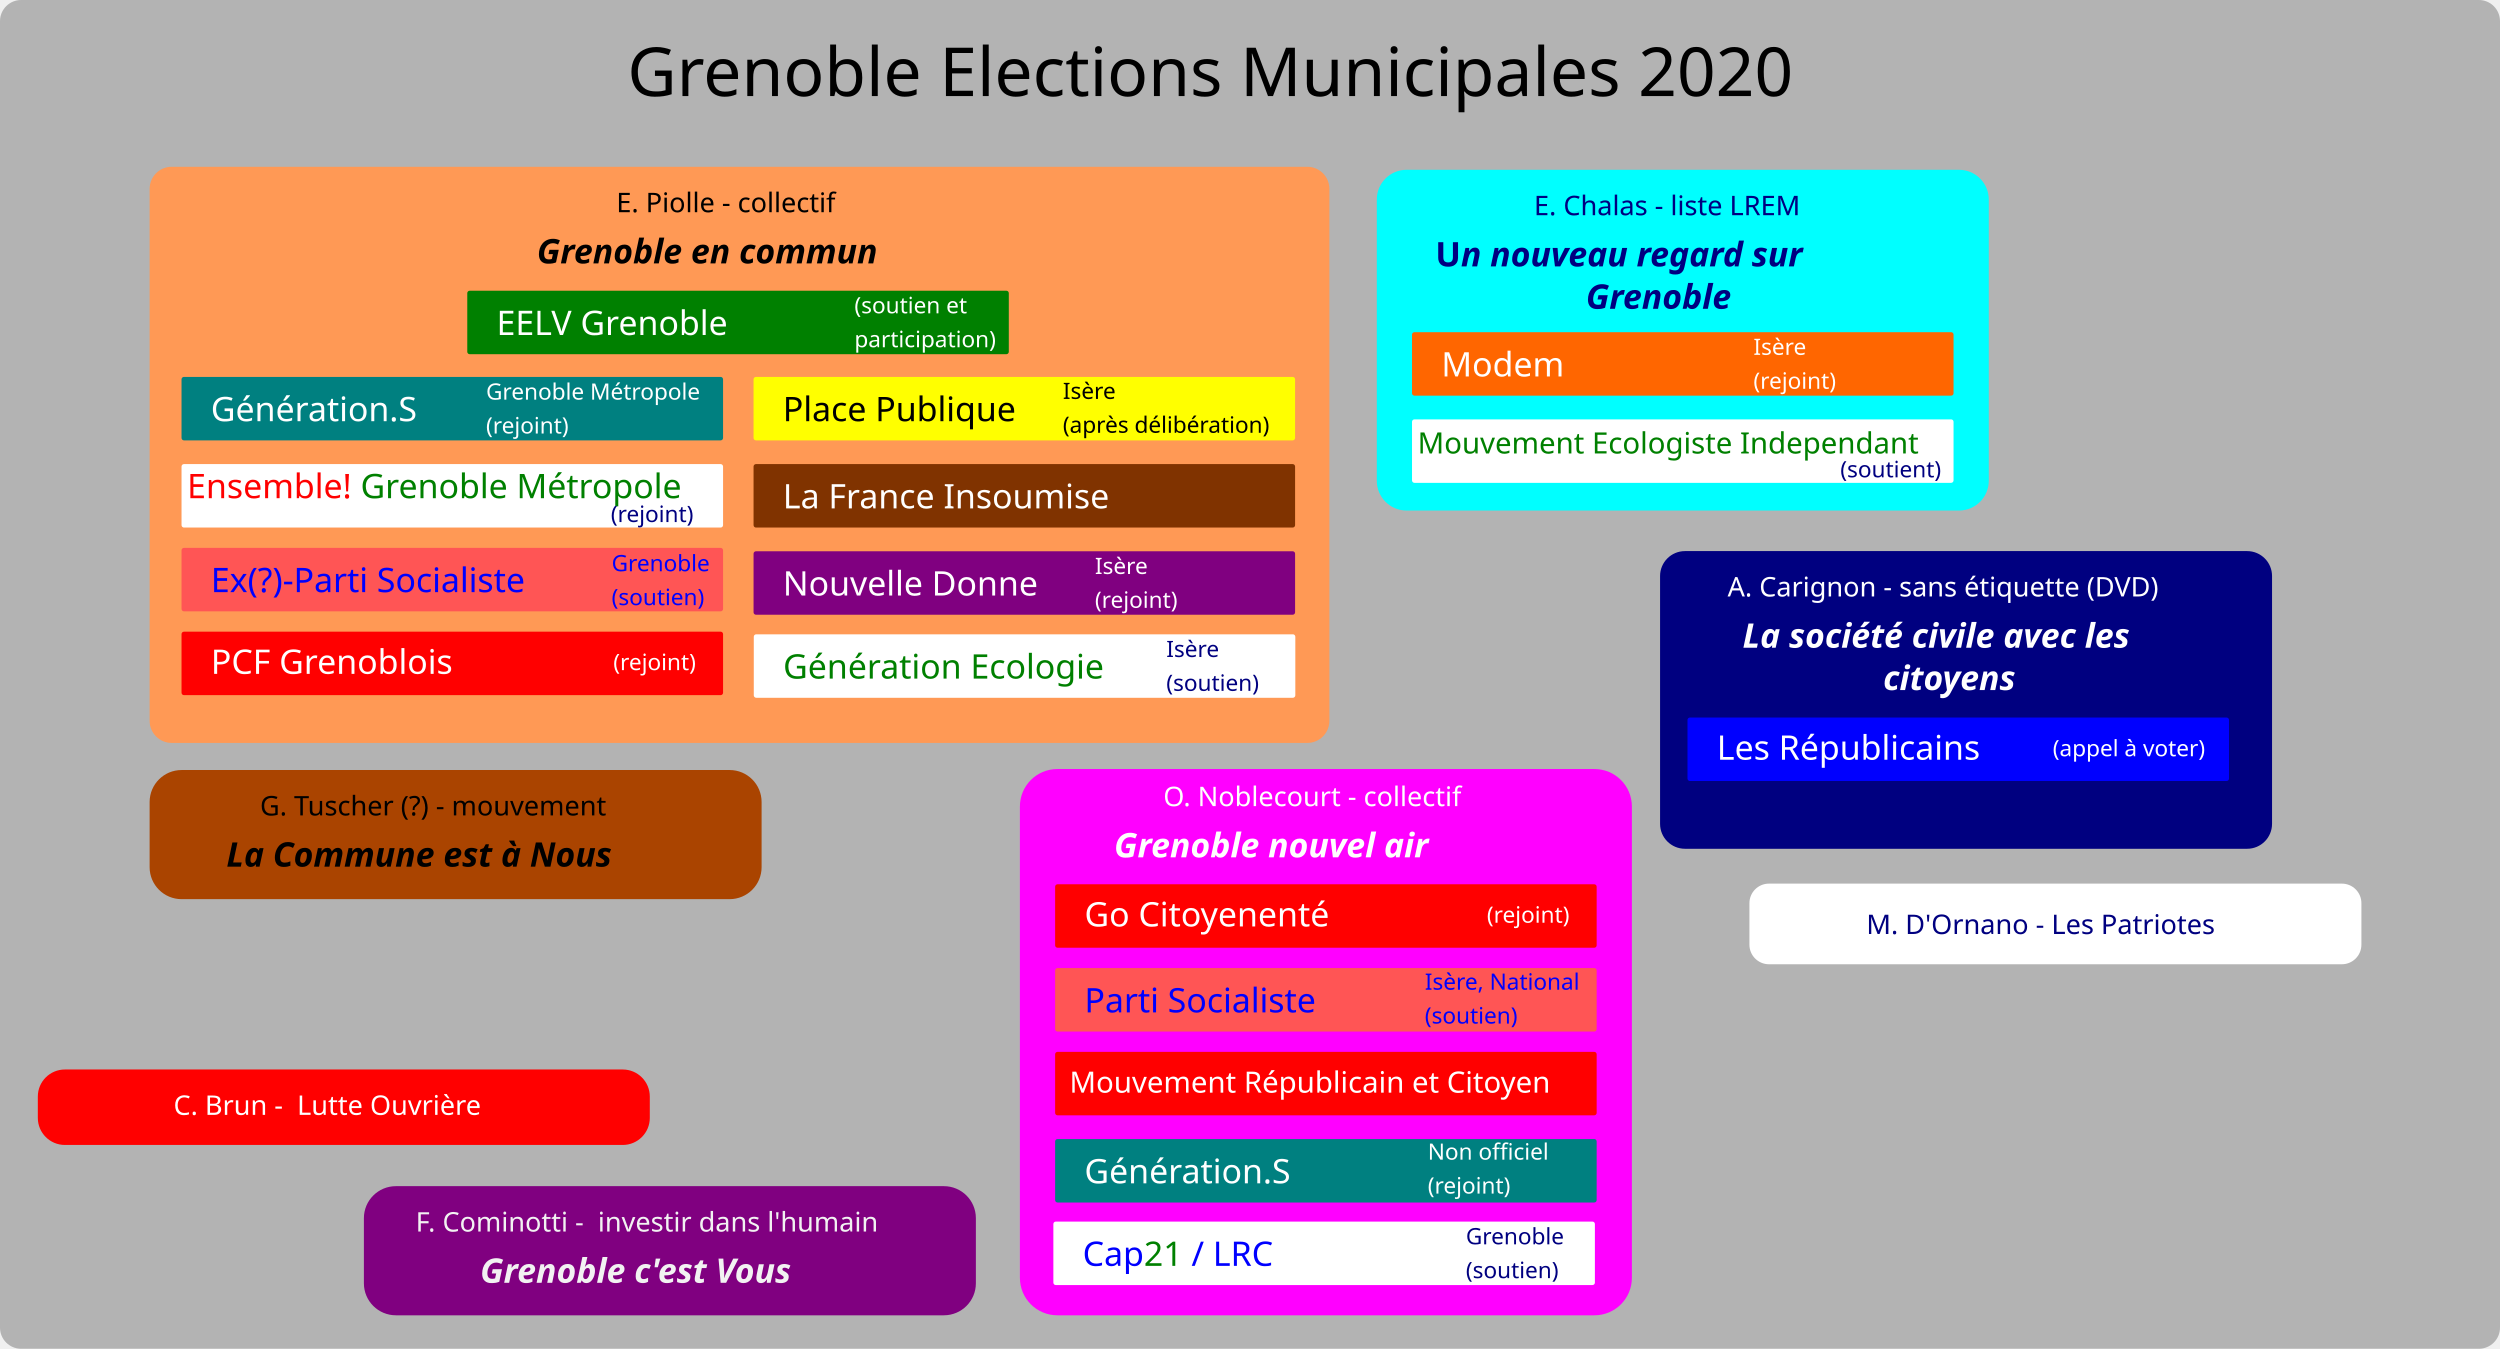
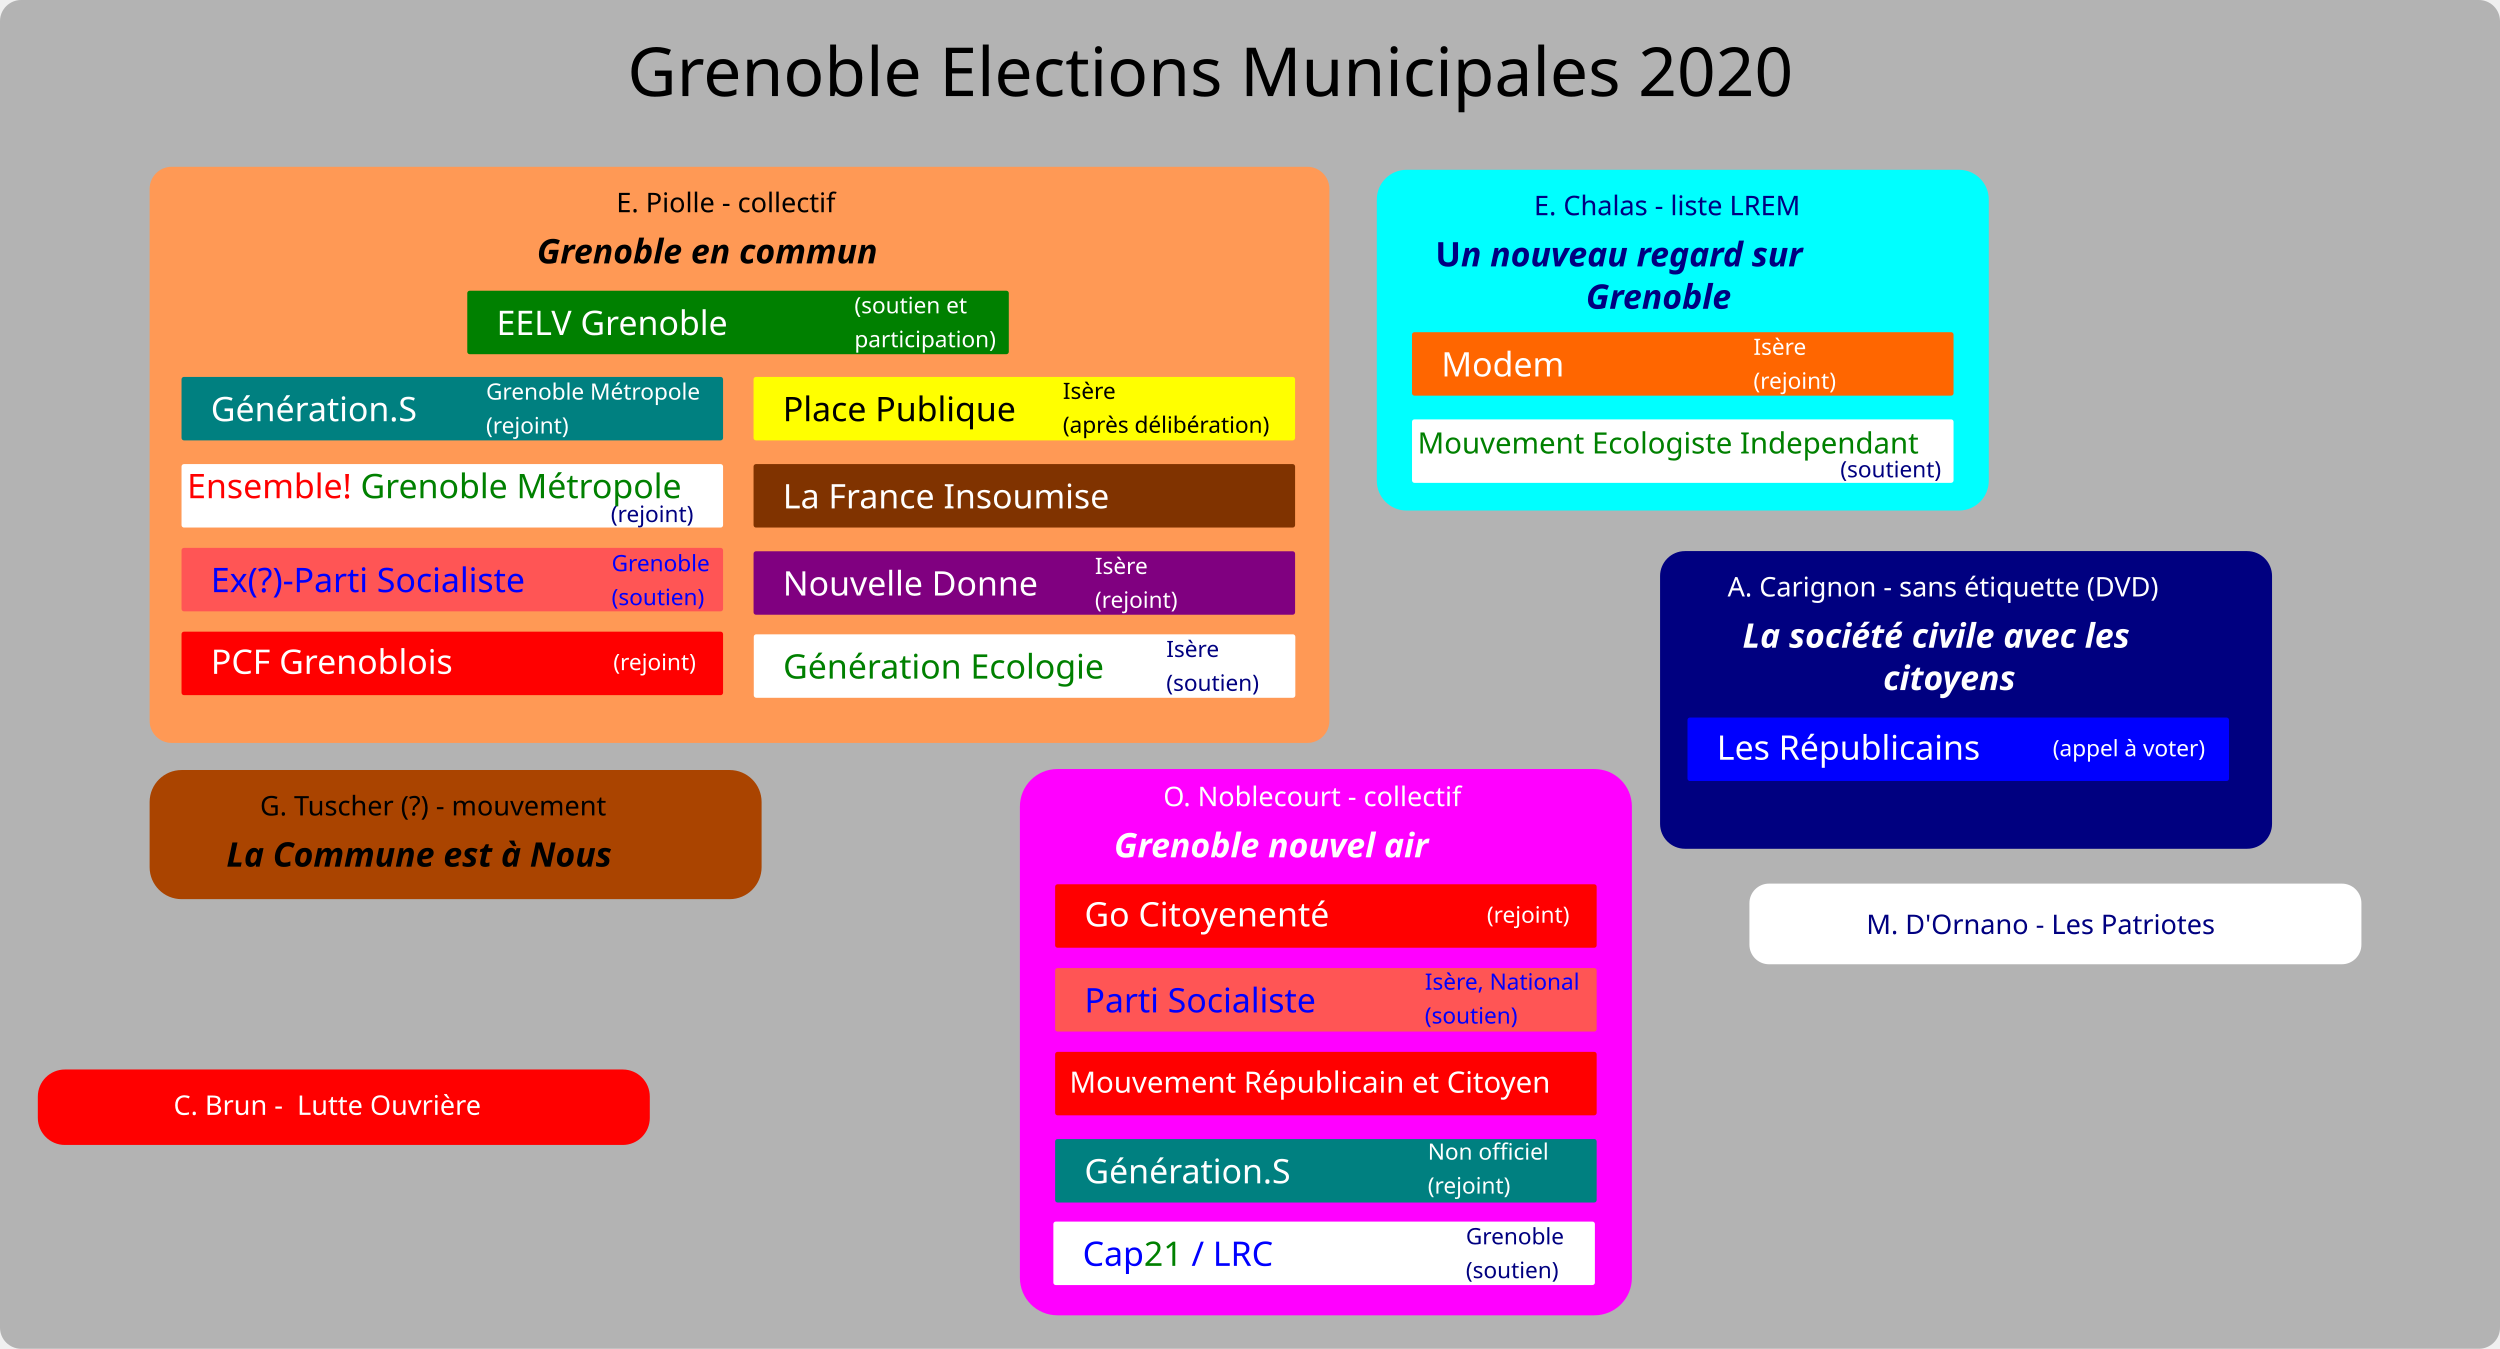
<svg xmlns="http://www.w3.org/2000/svg" width="390.507mm" height="210.681mm" viewBox="0 0 390.507 210.681" version="1.1" id="svg8">
  <defs id="defs2">
    <marker style="overflow:visible" id="Arrow2Lend" refX="0" refY="0" orient="auto">
      <path transform="matrix(-1.1,0,0,-1.1,-1.1,0)" d="M 8.719,4.034 -2.207,0.016 8.719,-4.002 c -1.745,2.372 -1.735,5.617 -6e-7,8.035 z" style="fill:#000000;fill-opacity:1;fill-rule:evenodd;stroke:#000000;stroke-width:0.625;stroke-linejoin:round;stroke-opacity:1" id="path1338" />
    </marker>
    <marker style="overflow:visible" id="Arrow2Lstart" refX="0" refY="0" orient="auto">
      <path transform="matrix(1.1,0,0,1.1,1.1,0)" d="M 8.719,4.034 -2.207,0.016 8.719,-4.002 c -1.745,2.372 -1.735,5.617 -6e-7,8.035 z" style="fill:#000000;fill-opacity:1;fill-rule:evenodd;stroke:#000000;stroke-width:0.625;stroke-linejoin:round;stroke-opacity:1" id="path1335" />
    </marker>
  </defs>
  <g transform="translate(118.9815,-12.12036)" id="layer1">
    <rect ry="3.303" y="12.12" x="-118.982" height="210.681" width="390.507" id="rect1052" style="fill:#b3b3b3;stroke-width:0.311" />
    <text xml:space="preserve" style="font-style:normal;font-weight:normal;font-size:10.583px;line-height:1.25;font-family:sans-serif;fill:#000000;fill-opacity:1;stroke:none;stroke-width:0.265" x="-20.988" y="27.121" id="text12">
      <tspan id="tspan10" x="-20.988" y="27.121" style="stroke-width:0.265">Grenoble Elections Municipales 2020</tspan>
    </text>
    <rect style="fill:#ff9955;fill-rule:evenodd;stroke-width:0.265" id="rect14" width="184.283" height="89.995" x="-95.61" y="38.172" ry="3.448" />
    <text xml:space="preserve" style="font-style:normal;font-weight:normal;font-size:5.292px;line-height:1.25;font-family:sans-serif;fill:#000000;fill-opacity:1;stroke:none;stroke-width:0.265" x="-35.112" y="53.266" id="text18">
      <tspan id="tspan16" x="-35.112" y="53.266" style="font-style:italic;font-variant:normal;font-weight:bold;font-stretch:normal;font-family:sans-serif;-inkscape-font-specification:'sans-serif Bold Italic';stroke-width:0.265">Grenoble en commun</tspan>
    </text>
    <text xml:space="preserve" style="font-style:normal;font-weight:normal;font-size:4.233px;line-height:1.25;font-family:sans-serif;fill:#000000;fill-opacity:1;stroke:none;stroke-width:0.265" x="-22.703" y="45.262" id="text22">
      <tspan id="tspan20" x="-22.703" y="45.262" style="stroke-width:0.265">E. Piolle - collectif</tspan>
    </text>
    <rect ry="4.644" y="38.643" x="96.078" height="53.225" width="95.592" id="rect14-2" style="fill:#00ffff;fill-rule:evenodd;stroke-width:0.147" />
    <text id="text18-9" y="53.736" x="143.531" style="font-style:normal;font-weight:normal;font-size:5.292px;line-height:1.25;font-family:sans-serif;text-align:center;text-anchor:middle;fill:#000080;fill-opacity:1;stroke:none;stroke-width:0.265" xml:space="preserve">
      <tspan style="font-style:normal;font-variant:normal;font-weight:bold;font-stretch:normal;font-family:sans-serif;-inkscape-font-specification:'sans-serif Bold';text-align:center;text-anchor:middle;fill:#000080;stroke-width:0.265" y="53.736" x="143.531" id="tspan16-8">U<tspan style="font-style:italic;font-variant:normal;font-weight:bold;font-stretch:normal;font-family:sans-serif;-inkscape-font-specification:'sans-serif Bold Italic';fill:#000080" id="tspan53">n nouveau regard sur</tspan>
      </tspan>
      <tspan style="font-style:italic;font-variant:normal;font-weight:bold;font-stretch:normal;font-family:sans-serif;-inkscape-font-specification:'sans-serif Bold Italic';text-align:center;text-anchor:middle;fill:#000080;stroke-width:0.265" y="60.351" x="143.531" id="tspan51">Grenoble</tspan>
    </text>
    <text id="text22-2" y="45.732" x="120.634" style="font-style:normal;font-weight:normal;font-size:4.233px;line-height:1.25;font-family:sans-serif;fill:#000080;fill-opacity:1;stroke:none;stroke-width:0.265" xml:space="preserve">
      <tspan style="fill:#000080;stroke-width:0.265" y="45.732" x="120.634" id="tspan20-0">E. Chalas - liste LREM</tspan>
    </text>
    <rect style="fill:#000080;fill-rule:evenodd;stroke-width:0.137" id="rect14-2-5" width="95.592" height="46.499" x="140.326" y="98.203" ry="3.893" />
    <text xml:space="preserve" style="font-style:normal;font-weight:normal;font-size:5.292px;line-height:1.25;font-family:sans-serif;text-align:center;text-anchor:middle;fill:#ffffff;fill-opacity:1;stroke:none;stroke-width:0.265" x="188.949" y="113.296" id="text18-9-8">
      <tspan id="tspan51-5" x="188.949" y="113.296" style="font-style:italic;font-variant:normal;font-weight:bold;font-stretch:normal;font-family:sans-serif;-inkscape-font-specification:'sans-serif Bold Italic';text-align:center;text-anchor:middle;fill:#ffffff;stroke-width:0.265">La société civile avec les </tspan>
      <tspan id="tspan93" x="188.949" y="119.911" style="font-style:italic;font-variant:normal;font-weight:bold;font-stretch:normal;font-family:sans-serif;-inkscape-font-specification:'sans-serif Bold Italic';text-align:center;text-anchor:middle;fill:#ffffff;stroke-width:0.265">citoyens</tspan>
    </text>
    <text xml:space="preserve" style="font-style:normal;font-weight:normal;font-size:4.233px;line-height:1.25;font-family:sans-serif;fill:#ffffff;fill-opacity:1;stroke:none;stroke-width:0.265" x="150.87" y="105.292" id="text22-2-1">
      <tspan id="tspan20-0-3" x="150.87" y="105.292" style="fill:#ffffff;stroke-width:0.265">A. Carignon - sans étiquette (DVD)</tspan>
    </text>
    <rect style="fill:#ff00ff;fill-rule:evenodd;stroke-width:0.186" id="rect14-2-2" width="95.592" height="85.329" x="40.331" y="132.245" ry="5.845" />
    <text xml:space="preserve" style="font-style:normal;font-weight:normal;font-size:5.292px;line-height:1.25;font-family:sans-serif;text-align:center;text-anchor:middle;fill:#ffffff;fill-opacity:1;stroke:none;stroke-width:0.265" x="87.85" y="146.042" id="text18-9-1">
      <tspan id="tspan51-1" x="87.85" y="146.042" style="font-style:italic;font-variant:normal;font-weight:bold;font-stretch:normal;font-family:sans-serif;-inkscape-font-specification:'sans-serif Bold Italic';text-align:center;text-anchor:middle;fill:#ffffff;stroke-width:0.265">Grenoble nouvel air<tspan style="font-style:normal;font-variant:normal;font-weight:bold;font-stretch:normal;font-family:sans-serif;-inkscape-font-specification:'sans-serif Bold';text-align:center;text-anchor:middle;fill:#ffffff;stroke-width:0.265" id="tspan128" />
      </tspan>
    </text>
    <text xml:space="preserve" style="font-style:normal;font-weight:normal;font-size:4.233px;line-height:1.25;font-family:sans-serif;fill:#ffffff;fill-opacity:1;stroke:none;stroke-width:0.265" x="62.726" y="138.037" id="text22-2-8">
      <tspan id="tspan20-0-7" x="62.726" y="138.037" style="fill:#ffffff;stroke-width:0.265">O. Noblecourt - collectif</tspan>
    </text>
    <rect ry="0.38" y="57.533" x="-45.993" height="9.914" width="84.589" id="rect14-3" style="fill:#008000;fill-rule:evenodd;stroke-width:0.06" />
    <text xml:space="preserve" style="font-style:normal;font-weight:normal;font-size:5.292px;line-height:1.25;font-family:sans-serif;fill:#000000;fill-opacity:1;stroke:none;stroke-width:0.265" x="-41.421" y="64.453" id="text125">
      <tspan id="tspan123" x="-41.421" y="64.453" style="fill:#ffffff;stroke-width:0.265">EELV Grenoble</tspan>
    </text>
    <rect style="fill:#ffff00;fill-rule:evenodd;stroke-width:0.06" id="rect14-3-9" width="84.589" height="9.914" x="-1.274" y="70.995" ry="0.38" />
    <text id="text125-1" y="77.914" x="3.298" style="font-style:normal;font-weight:normal;font-size:5.292px;line-height:1.25;font-family:sans-serif;fill:#000000;fill-opacity:1;stroke:none;stroke-width:0.265" xml:space="preserve">
      <tspan style="fill:#000000;stroke-width:0.265" y="77.914" x="3.298" id="tspan123-7">Place Publique</tspan>
    </text>
    <text xml:space="preserve" style="font-size:4.233px;line-height:1.25;font-family:sans-serif;stroke-width:0.265" x="47.039" y="74.436" id="text150">
      <tspan id="tspan148" x="47.039" y="74.436" style="font-size:3.528px;stroke-width:0.265">Isère</tspan>
      <tspan x="47.039" y="79.727" style="font-size:3.528px;stroke-width:0.265" id="tspan152">(après délibération)</tspan>
    </text>
    <rect ry="0.38" y="84.612" x="-1.274" height="9.914" width="84.589" id="rect14-3-9-0" style="fill:#803300;fill-rule:evenodd;stroke-width:0.06" />
    <text xml:space="preserve" style="font-style:normal;font-weight:normal;font-size:5.292px;line-height:1.25;font-family:sans-serif;fill:#ffffff;fill-opacity:1;stroke:none;stroke-width:0.265" x="3.298" y="91.532" id="text125-1-9">
      <tspan id="tspan123-7-5" x="3.298" y="91.532" style="fill:#ffffff;stroke-width:0.265">La France Insoumise</tspan>
    </text>
    <rect style="fill:#800080;fill-rule:evenodd;stroke-width:0.06" id="rect14-3-9-0-0" width="84.589" height="9.914" x="-1.274" y="98.23" ry="0.38" />
    <text id="text125-1-9-3" y="105.149" x="3.298" style="font-style:normal;font-weight:normal;font-size:5.292px;line-height:1.25;font-family:sans-serif;fill:#ffffff;fill-opacity:1;stroke:none;stroke-width:0.265" xml:space="preserve">
      <tspan style="fill:#ffffff;stroke-width:0.265" y="105.149" x="3.298" id="tspan123-7-5-9">Nouvelle Donne</tspan>
    </text>
    <text id="text150-3" y="101.779" x="52.047" style="font-size:4.233px;line-height:1.25;font-family:sans-serif;fill:#ffffff;stroke-width:0.265" xml:space="preserve">
      <tspan style="font-size:3.528px;fill:#ffffff;stroke-width:0.265" y="101.779" x="52.047" id="tspan148-7">Isère</tspan>
      <tspan id="tspan152-8" style="font-size:3.528px;fill:#ffffff;stroke-width:0.265" y="107.071" x="52.047">(rejoint)</tspan>
    </text>
    <rect ry="0.38" y="111.2" x="-1.238" height="9.914" width="84.589" id="rect14-3-9-0-0-4" style="fill:#ffffff;fill-rule:evenodd;stroke-width:0.06" />
    <text xml:space="preserve" style="font-style:normal;font-weight:normal;font-size:5.292px;line-height:1.25;font-family:sans-serif;fill:#008000;fill-opacity:1;stroke:none;stroke-width:0.265" x="3.334" y="118.119" id="text125-1-9-3-9">
      <tspan id="tspan123-7-5-9-1" x="3.334" y="118.119" style="fill:#008000;stroke-width:0.265">Génération Ecologie</tspan>
    </text>
    <text xml:space="preserve" style="font-size:4.233px;line-height:1.25;font-family:sans-serif;fill:#000080;stroke-width:0.265" x="63.197" y="114.749" id="text150-3-7">
      <tspan id="tspan148-7-5" x="63.197" y="114.749" style="font-size:3.528px;fill:#000080;stroke-width:0.265">Isère</tspan>
      <tspan x="63.197" y="120.04" style="font-size:3.528px;fill:#000080;stroke-width:0.265" id="tspan152-8-5">(soutien)</tspan>
    </text>
    <rect ry="0.38" y="64.009" x="101.579" height="9.914" width="84.589" id="rect14-3-9-0-0-45" style="fill:#ff6600;fill-rule:evenodd;stroke-width:0.06" />
    <text xml:space="preserve" style="font-style:normal;font-weight:normal;font-size:5.292px;line-height:1.25;font-family:sans-serif;fill:#ffffff;fill-opacity:1;stroke:none;stroke-width:0.265" x="106.157" y="70.928" id="text125-1-9-3-8">
      <tspan id="tspan123-7-5-9-6" x="106.157" y="70.928" style="fill:#ffffff;stroke-width:0.265">Modem</tspan>
    </text>
    <text xml:space="preserve" style="font-size:4.233px;line-height:1.25;font-family:sans-serif;fill:#ffffff;stroke-width:0.265" x="154.907" y="67.558" id="text150-3-2">
      <tspan id="tspan148-7-51" x="154.907" y="67.558" style="font-size:3.528px;fill:#ffffff;stroke-width:0.265">Isère</tspan>
      <tspan x="154.907" y="72.849" style="font-size:3.528px;fill:#ffffff;stroke-width:0.265" id="tspan152-8-3">(rejoint)</tspan>
    </text>
    <rect style="fill:#ff0000;fill-rule:evenodd;stroke-width:0.06" id="rect14-3-9-0-0-45-9" width="84.589" height="9.914" x="45.832" y="150.246" ry="0.38" />
    <text id="text125-1-9-3-8-3" y="156.836" x="50.41" style="font-style:normal;font-weight:normal;font-size:5.292px;line-height:1.25;font-family:sans-serif;fill:#ffffff;fill-opacity:1;stroke:none;stroke-width:0.265" xml:space="preserve">
      <tspan style="fill:#ffffff;stroke-width:0.265" y="156.836" x="50.41" id="tspan123-7-5-9-6-4">Go Citoyenenté</tspan>
    </text>
    <text id="text150-3-2-1" y="156.256" x="113.27" style="font-size:4.233px;line-height:1.25;font-family:sans-serif;fill:#ffffff;stroke-width:0.265" xml:space="preserve">
      <tspan id="tspan152-8-3-5" style="font-size:3.528px;fill:#ffffff;stroke-width:0.265" y="156.256" x="113.27">(rejoint)</tspan>
    </text>
    <rect ry="3.052" y="150.144" x="154.284" height="12.596" width="95.592" id="rect14-2-2-5" style="fill:#ffffff;fill-rule:evenodd;stroke-width:0.071" />
    <text id="text22-2-8-0" y="158.018" x="172.551" style="font-style:normal;font-weight:normal;font-size:4.233px;line-height:1.25;font-family:sans-serif;fill:#000080;fill-opacity:1;stroke:none;stroke-width:0.265" xml:space="preserve">
      <tspan style="fill:#000080;stroke-width:0.265" y="158.018" x="172.551" id="tspan20-0-7-6">M. D'Ornano - Les Patriotes</tspan>
    </text>
    <rect ry="0.38" y="70.995" x="-90.626" height="9.914" width="84.589" id="rect14-3-9-0-0-7" style="fill:#008080;fill-rule:evenodd;stroke-width:0.06" />
    <text xml:space="preserve" style="font-style:normal;font-weight:normal;font-size:5.292px;line-height:1.25;font-family:sans-serif;fill:#ffffff;fill-opacity:1;stroke:none;stroke-width:0.265" x="-86.054" y="77.914" id="text125-1-9-3-7">
      <tspan id="tspan123-7-5-9-9" x="-86.054" y="77.914" style="fill:#ffffff;stroke-width:0.265">Génération.S</tspan>
    </text>
    <text xml:space="preserve" style="font-size:4.233px;line-height:1.25;font-family:sans-serif;fill:#ffffff;stroke-width:0.265" x="-43.067" y="74.543" id="text150-3-5">
      <tspan id="tspan148-7-3" x="-43.067" y="74.543" style="font-size:3.528px;fill:#ffffff;stroke-width:0.265">Grenoble Métropole</tspan>
      <tspan x="-43.067" y="79.835" style="font-size:3.528px;fill:#ffffff;stroke-width:0.265" id="tspan152-8-33">(rejoint)</tspan>
    </text>
    <rect style="fill:#ffffff;fill-rule:evenodd;stroke-width:0.06" id="rect14-3-9-0-0-4-3" width="84.589" height="9.914" x="-90.626" y="84.612" ry="0.38" />
    <text id="text125-1-9-3-9-5" y="89.944" x="-89.758" style="font-style:normal;font-weight:normal;font-size:5.292px;line-height:1.25;font-family:sans-serif;fill:#ff0000;fill-opacity:1;stroke:none;stroke-width:0.265" xml:space="preserve">
      <tspan style="fill:#ff0000;stroke-width:0.265" y="89.944" x="-89.758" id="tspan123-7-5-9-1-0">Ensemble! <tspan id="tspan1154" style="fill:#008000">Grenoble Métropole</tspan>
      </tspan>
    </text>
    <text id="text150-3-7-2" y="93.662" x="-23.572" style="font-size:4.233px;line-height:1.25;font-family:sans-serif;fill:#000080;stroke-width:0.265" xml:space="preserve">
      <tspan id="tspan152-8-5-2" style="font-size:3.528px;fill:#000080;stroke-width:0.265" y="93.662" x="-23.572">(rejoint)</tspan>
    </text>
    <rect ry="0.38" y="163.335" x="45.832" height="9.914" width="84.589" id="rect14-3-9-0-0-45-9-9" style="fill:#ff5555;fill-opacity:1;fill-rule:evenodd;stroke-width:0.06" />
    <text xml:space="preserve" style="font-style:normal;font-weight:normal;font-size:5.292px;line-height:1.25;font-family:sans-serif;fill:#0000ff;fill-opacity:1;stroke:none;stroke-width:0.265" x="50.41" y="170.262" id="text125-1-9-3-8-3-0">
      <tspan id="tspan123-7-5-9-6-4-7" x="50.41" y="170.262" style="fill:#0000ff;stroke-width:0.265">Parti Socialiste</tspan>
    </text>
    <text xml:space="preserve" style="font-size:4.233px;line-height:1.25;font-family:sans-serif;fill:#0000ff;stroke-width:0.265" x="103.577" y="166.72" id="text150-3-2-1-1">
      <tspan x="103.577" y="166.72" style="font-size:3.528px;fill:#0000ff;stroke-width:0.265" id="tspan152-8-3-5-6">Isère, National</tspan>
      <tspan id="tspan1267" x="103.577" y="172.011" style="font-size:3.528px;fill:#0000ff;stroke-width:0.265">(soutien)</tspan>
    </text>
    <rect style="fill:#ff5555;fill-rule:evenodd;stroke-width:0.06" id="rect14-3-9-0-0-45-9-9-2" width="84.589" height="9.914" x="-90.626" y="97.701" ry="0.38" />
    <text id="text125-1-9-3-8-3-0-8" y="104.62" x="-86.048" style="font-style:normal;font-weight:normal;font-size:5.292px;line-height:1.25;font-family:sans-serif;fill:#0000ff;fill-opacity:1;stroke:none;stroke-width:0.265" xml:space="preserve">
      <tspan style="fill:#0000ff;stroke-width:0.265" y="104.62" x="-86.048" id="tspan123-7-5-9-6-4-7-2">Ex(?)-Parti Socialiste</tspan>
    </text>
    <text id="text150-3-2-1-1-4" y="101.353" x="-23.45" style="font-size:4.233px;line-height:1.25;font-family:sans-serif;fill:#0000ff;stroke-width:0.265" xml:space="preserve">
      <tspan id="tspan152-8-3-5-6-8" style="font-size:3.528px;fill:#0000ff;stroke-width:0.265" y="101.353" x="-23.45">Grenoble</tspan>
      <tspan style="font-size:3.528px;fill:#0000ff;stroke-width:0.265" y="106.645" x="-23.45" id="tspan1267-3">(soutien)</tspan>
    </text>
    <rect ry="0.38" y="176.423" x="45.832" height="9.914" width="84.589" id="rect14-3-9-0-0-45-9-3" style="fill:#ff0000;fill-rule:evenodd;stroke-width:0.06" />
    <text xml:space="preserve" style="font-style:normal;font-weight:normal;font-size:4.586px;line-height:1.25;font-family:sans-serif;fill:#ffffff;fill-opacity:1;stroke:none;stroke-width:0.265" x="48.062" y="182.795" id="text125-1-9-3-8-3-9">
      <tspan id="tspan123-7-5-9-6-4-9" x="48.062" y="182.795" style="fill:#ffffff;stroke-width:0.265">Mouvement Républicain et Citoyen</tspan>
    </text>
    <rect style="fill:#008080;fill-rule:evenodd;stroke-width:0.06" id="rect14-3-9-0-0-7-6" width="84.589" height="9.914" x="45.832" y="190.041" ry="0.38" />
    <text id="text125-1-9-3-7-5" y="196.96" x="50.404" style="font-style:normal;font-weight:normal;font-size:5.292px;line-height:1.25;font-family:sans-serif;fill:#ffffff;fill-opacity:1;stroke:none;stroke-width:0.265" xml:space="preserve">
      <tspan style="fill:#ffffff;stroke-width:0.265" y="196.96" x="50.404" id="tspan123-7-5-9-9-9">Génération.S</tspan>
    </text>
    <text id="text150-3-5-5" y="193.267" x="104.039" style="font-size:4.233px;line-height:1.25;font-family:sans-serif;fill:#ffffff;stroke-width:0.265" xml:space="preserve">
      <tspan style="font-size:3.528px;fill:#ffffff;stroke-width:0.265" y="193.267" x="104.039" id="tspan148-7-3-4">Non officiel</tspan>
      <tspan id="tspan152-8-33-9" style="font-size:3.528px;fill:#ffffff;stroke-width:0.265" y="198.559" x="104.039">(rejoint)</tspan>
    </text>
    <rect ry="0.38" y="110.79" x="-90.626" height="9.914" width="84.589" id="rect14-3-9-0-0-45-9-37" style="fill:#ff0000;fill-rule:evenodd;stroke-width:0.06" />
    <text xml:space="preserve" style="font-style:normal;font-weight:normal;font-size:5.292px;line-height:1.25;font-family:sans-serif;fill:#ffffff;fill-opacity:1;stroke:none;stroke-width:0.265" x="-86.048" y="117.379" id="text125-1-9-3-8-3-90">
      <tspan id="tspan123-7-5-9-6-4-2" x="-86.048" y="117.379" style="fill:#ffffff;stroke-width:0.265">PCF Grenoblois</tspan>
    </text>
    <text xml:space="preserve" style="font-size:4.233px;line-height:1.25;font-family:sans-serif;fill:#ffffff;stroke-width:0.265" x="-23.188" y="116.799" id="text150-3-2-1-3">
      <tspan x="-23.188" y="116.799" style="font-size:3.528px;fill:#ffffff;stroke-width:0.265" id="tspan152-8-3-5-9">(rejoint)</tspan>
    </text>
    <rect style="fill:#0000ff;fill-rule:evenodd;stroke-width:0.06" id="rect14-3-9-0-0-45-97" width="84.589" height="9.914" x="144.609" y="124.202" ry="0.38" />
    <text id="text125-1-9-3-8-0" y="130.791" x="149.187" style="font-style:normal;font-weight:normal;font-size:5.292px;line-height:1.25;font-family:sans-serif;fill:#ffffff;fill-opacity:1;stroke:none;stroke-width:0.265" xml:space="preserve">
      <tspan style="fill:#ffffff;stroke-width:0.265" y="130.791" x="149.187" id="tspan123-7-5-9-6-3">Les Républicains</tspan>
    </text>
    <text id="text150-3-2-9" y="130.247" x="201.664" style="font-size:4.233px;line-height:1.25;font-family:sans-serif;fill:#ffffff;stroke-width:0.265" xml:space="preserve">
      <tspan id="tspan152-8-3-6" style="font-size:3.528px;fill:#ffffff;stroke-width:0.265" y="130.247" x="201.664">(appel à voter)</tspan>
    </text>
    <rect ry="0.38" y="77.627" x="101.579" height="9.914" width="84.589" id="rect14-3-9-0-0-4-3-3" style="fill:#ffffff;fill-rule:evenodd;stroke-width:0.06" />
    <text xml:space="preserve" style="font-style:normal;font-weight:normal;font-size:4.586px;line-height:1.25;font-family:sans-serif;fill:#ff0000;fill-opacity:1;stroke:none;stroke-width:0.265" x="102.447" y="82.958" id="text125-1-9-3-9-5-6">
      <tspan id="tspan123-7-5-9-1-0-5" x="102.447" y="82.958" style="fill:#008000;stroke-width:0.265">Mouvement Ecologiste Independant</tspan>
    </text>
    <text xml:space="preserve" style="font-size:4.233px;line-height:1.25;font-family:sans-serif;fill:#000080;stroke-width:0.265" x="168.477" y="86.677" id="text150-3-7-2-8">
      <tspan x="168.477" y="86.677" style="font-size:3.528px;fill:#000080;stroke-width:0.265" id="tspan152-8-5-2-1">(soutient)</tspan>
    </text>
    <rect ry="4.995" y="132.4" x="-95.61" height="20.172" width="95.592" id="rect14-38" style="fill:#aa4400;fill-rule:evenodd;stroke-width:0.09" />
    <text id="text18-4" y="147.494" x="-83.62" style="font-style:normal;font-weight:normal;font-size:5.292px;line-height:1.25;font-family:sans-serif;fill:#000000;fill-opacity:1;stroke:none;stroke-width:0.265" xml:space="preserve">
      <tspan style="font-style:italic;font-variant:normal;font-weight:bold;font-stretch:normal;font-family:sans-serif;-inkscape-font-specification:'sans-serif Bold Italic';stroke-width:0.265" y="147.494" x="-83.62" id="tspan16-0">La Commune est à Nous</tspan>
    </text>
    <text id="text22-0" y="139.49" x="-78.37" style="font-style:normal;font-weight:normal;font-size:4.233px;line-height:1.25;font-family:sans-serif;fill:#000000;fill-opacity:1;stroke:none;stroke-width:0.265" xml:space="preserve">
      <tspan style="stroke-width:0.265" y="139.49" x="-78.37" id="tspan20-9">G. Tuscher (?) - mouvement</tspan>
    </text>
    <text id="text150-3-7-1" y="61.064" x="14.476" style="font-size:4.233px;line-height:1.25;font-family:sans-serif;fill:#ffffff;stroke-width:0.265" xml:space="preserve">
      <tspan id="tspan152-8-5-8" style="font-size:3.528px;fill:#ffffff;stroke-width:0.265" y="61.064" x="14.476">(soutien et</tspan>
      <tspan id="tspan271" style="font-size:3.528px;fill:#ffffff;stroke-width:0.265" y="66.356" x="14.476">participation)</tspan>
    </text>
-     <rect style="fill:#800080;fill-opacity:1;fill-rule:evenodd;stroke-width:0.09" id="rect14-38-0" width="95.592" height="20.172" x="-62.14" y="197.402" ry="4.995" />
-     <text xml:space="preserve" style="font-style:normal;font-weight:normal;font-size:5.292px;line-height:1.25;font-family:sans-serif;fill:#f2f2f2;fill-opacity:1;stroke:none;stroke-width:0.265" x="-43.978" y="212.496" id="text18-4-0">
-       <tspan id="tspan16-0-9" x="-43.978" y="212.496" style="font-style:italic;font-variant:normal;font-weight:bold;font-stretch:normal;font-family:sans-serif;-inkscape-font-specification:'sans-serif Bold Italic';fill:#f2f2f2;stroke-width:0.265">Grenoble c'est Vous</tspan>
-     </text>
-     <text xml:space="preserve" style="font-style:normal;font-weight:normal;font-size:4.233px;line-height:1.25;font-family:sans-serif;fill:#f2f2f2;fill-opacity:1;stroke:none;stroke-width:0.265" x="-54.051" y="204.492" id="text22-0-7">
-       <tspan id="tspan20-9-1" x="-54.051" y="204.492" style="fill:#f2f2f2;stroke-width:0.265">F. Cominotti -  investir dans l'humain</tspan>
-     </text>
    <rect ry="4.229" y="179.178" x="-113.073" height="11.789" width="95.592" id="rect14-38-4-6" style="fill:#ff0000;fill-opacity:1;fill-rule:evenodd;stroke-width:0.069" />
    <text id="text22-0-8-7" y="186.267" x="-91.883" style="font-style:normal;font-weight:normal;font-size:4.233px;line-height:1.25;font-family:sans-serif;fill:#ffffff;fill-opacity:1;stroke:none;stroke-width:0.265" xml:space="preserve">
      <tspan style="fill:#ffffff;stroke-width:0.265" y="186.267" x="-91.883" id="tspan20-9-14-8">C. Brun -  Lutte Ouvrière</tspan>
    </text>
    <rect style="fill:#ffffff;fill-rule:evenodd;stroke-width:0.06" id="rect14-3-9-0-0-4-1" width="84.589" height="9.914" x="45.556" y="202.936" ry="0.38" />
    <text id="text125-1-9-3-9-1" y="209.856" x="50.127" style="font-style:normal;font-weight:normal;font-size:5.292px;line-height:1.25;font-family:sans-serif;fill:#008000;fill-opacity:1;stroke:none;stroke-width:0.265" xml:space="preserve">
      <tspan style="fill:#0000ff;stroke-width:0.265" y="209.856" x="50.127" id="tspan123-7-5-9-1-5">Cap<tspan id="tspan1213" style="fill:#008000">21</tspan> / LRC</tspan>
    </text>
    <text id="text150-3-7-22" y="206.485" x="109.99" style="font-size:4.233px;line-height:1.25;font-family:sans-serif;fill:#000080;stroke-width:0.265" xml:space="preserve">
      <tspan style="font-size:3.528px;fill:#000080;stroke-width:0.265" y="206.485" x="109.99" id="tspan148-7-5-2">Grenoble</tspan>
      <tspan id="tspan152-8-5-4" style="font-size:3.528px;fill:#000080;stroke-width:0.265" y="211.777" x="109.99">(soutien)</tspan>
    </text>
    <text xml:space="preserve" style="font-style:normal;font-weight:normal;font-size:10.583px;line-height:1.25;font-family:sans-serif;fill:#000000;fill-opacity:1;stroke:none;stroke-width:0.265" x="13.081" y="151.779" id="text1005">
      <tspan id="tspan1003" x="13.081" y="151.779" style="stroke-width:0.265" />
    </text>
  </g>
</svg>
